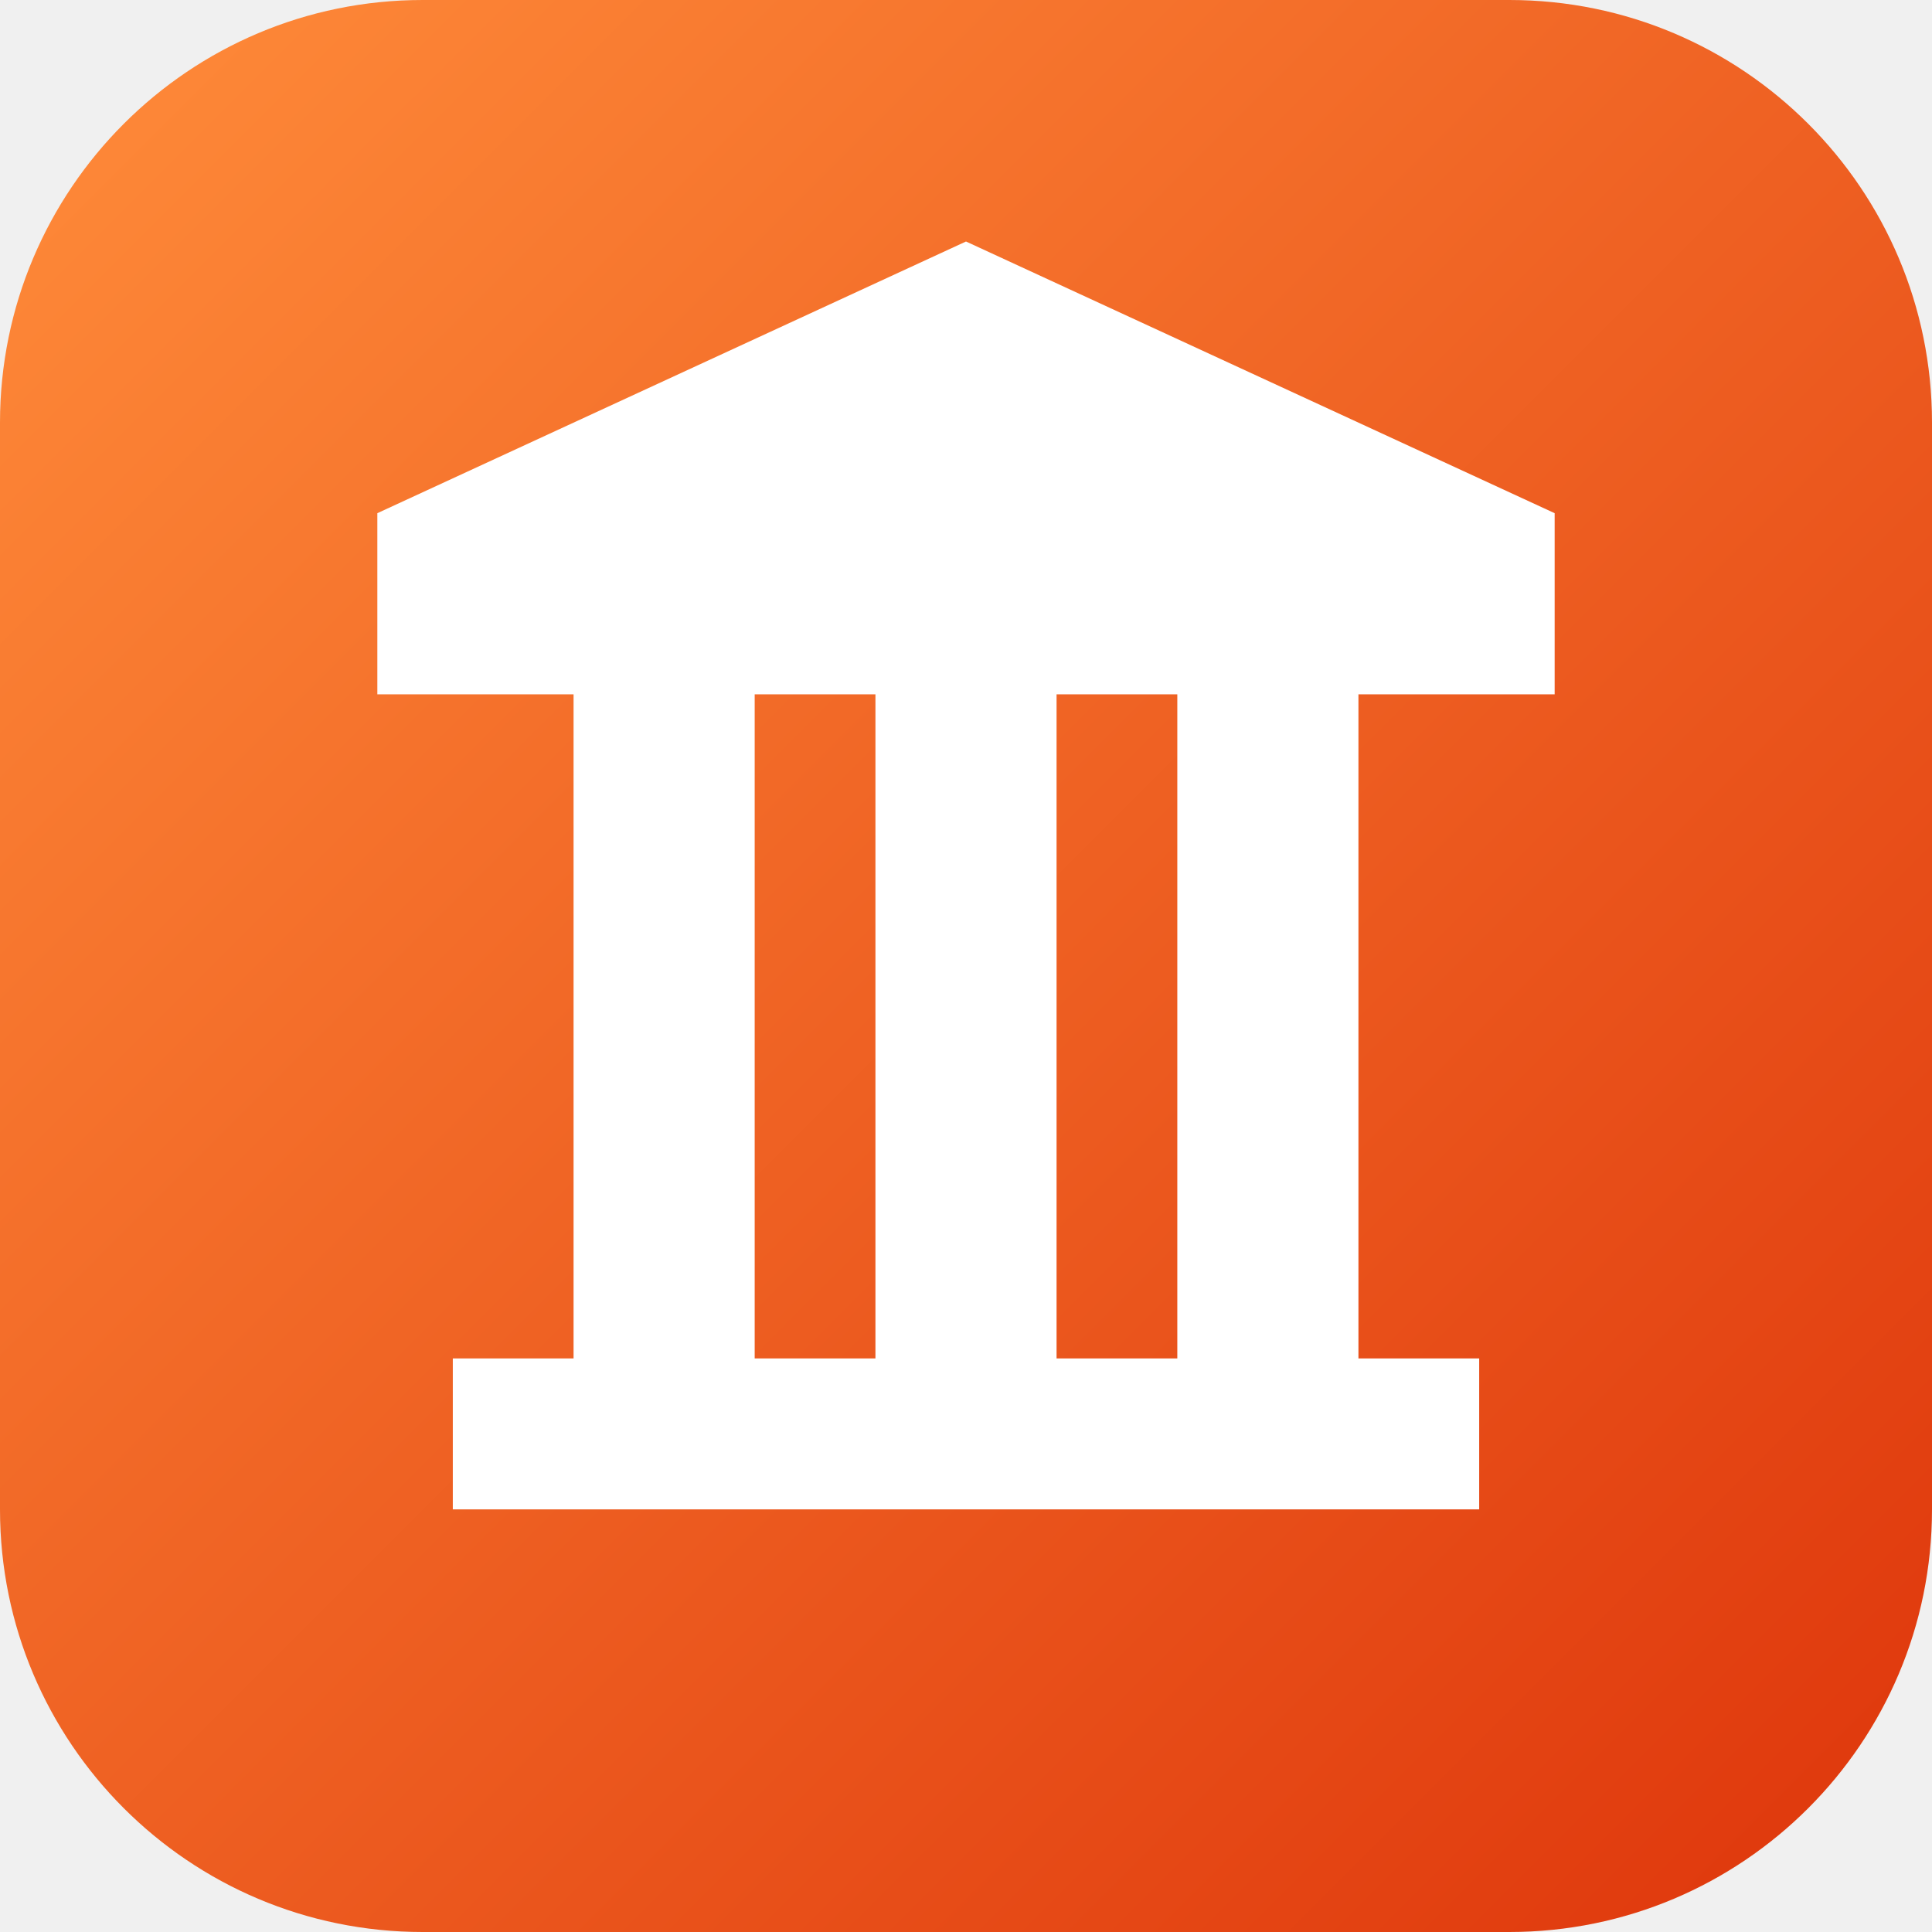
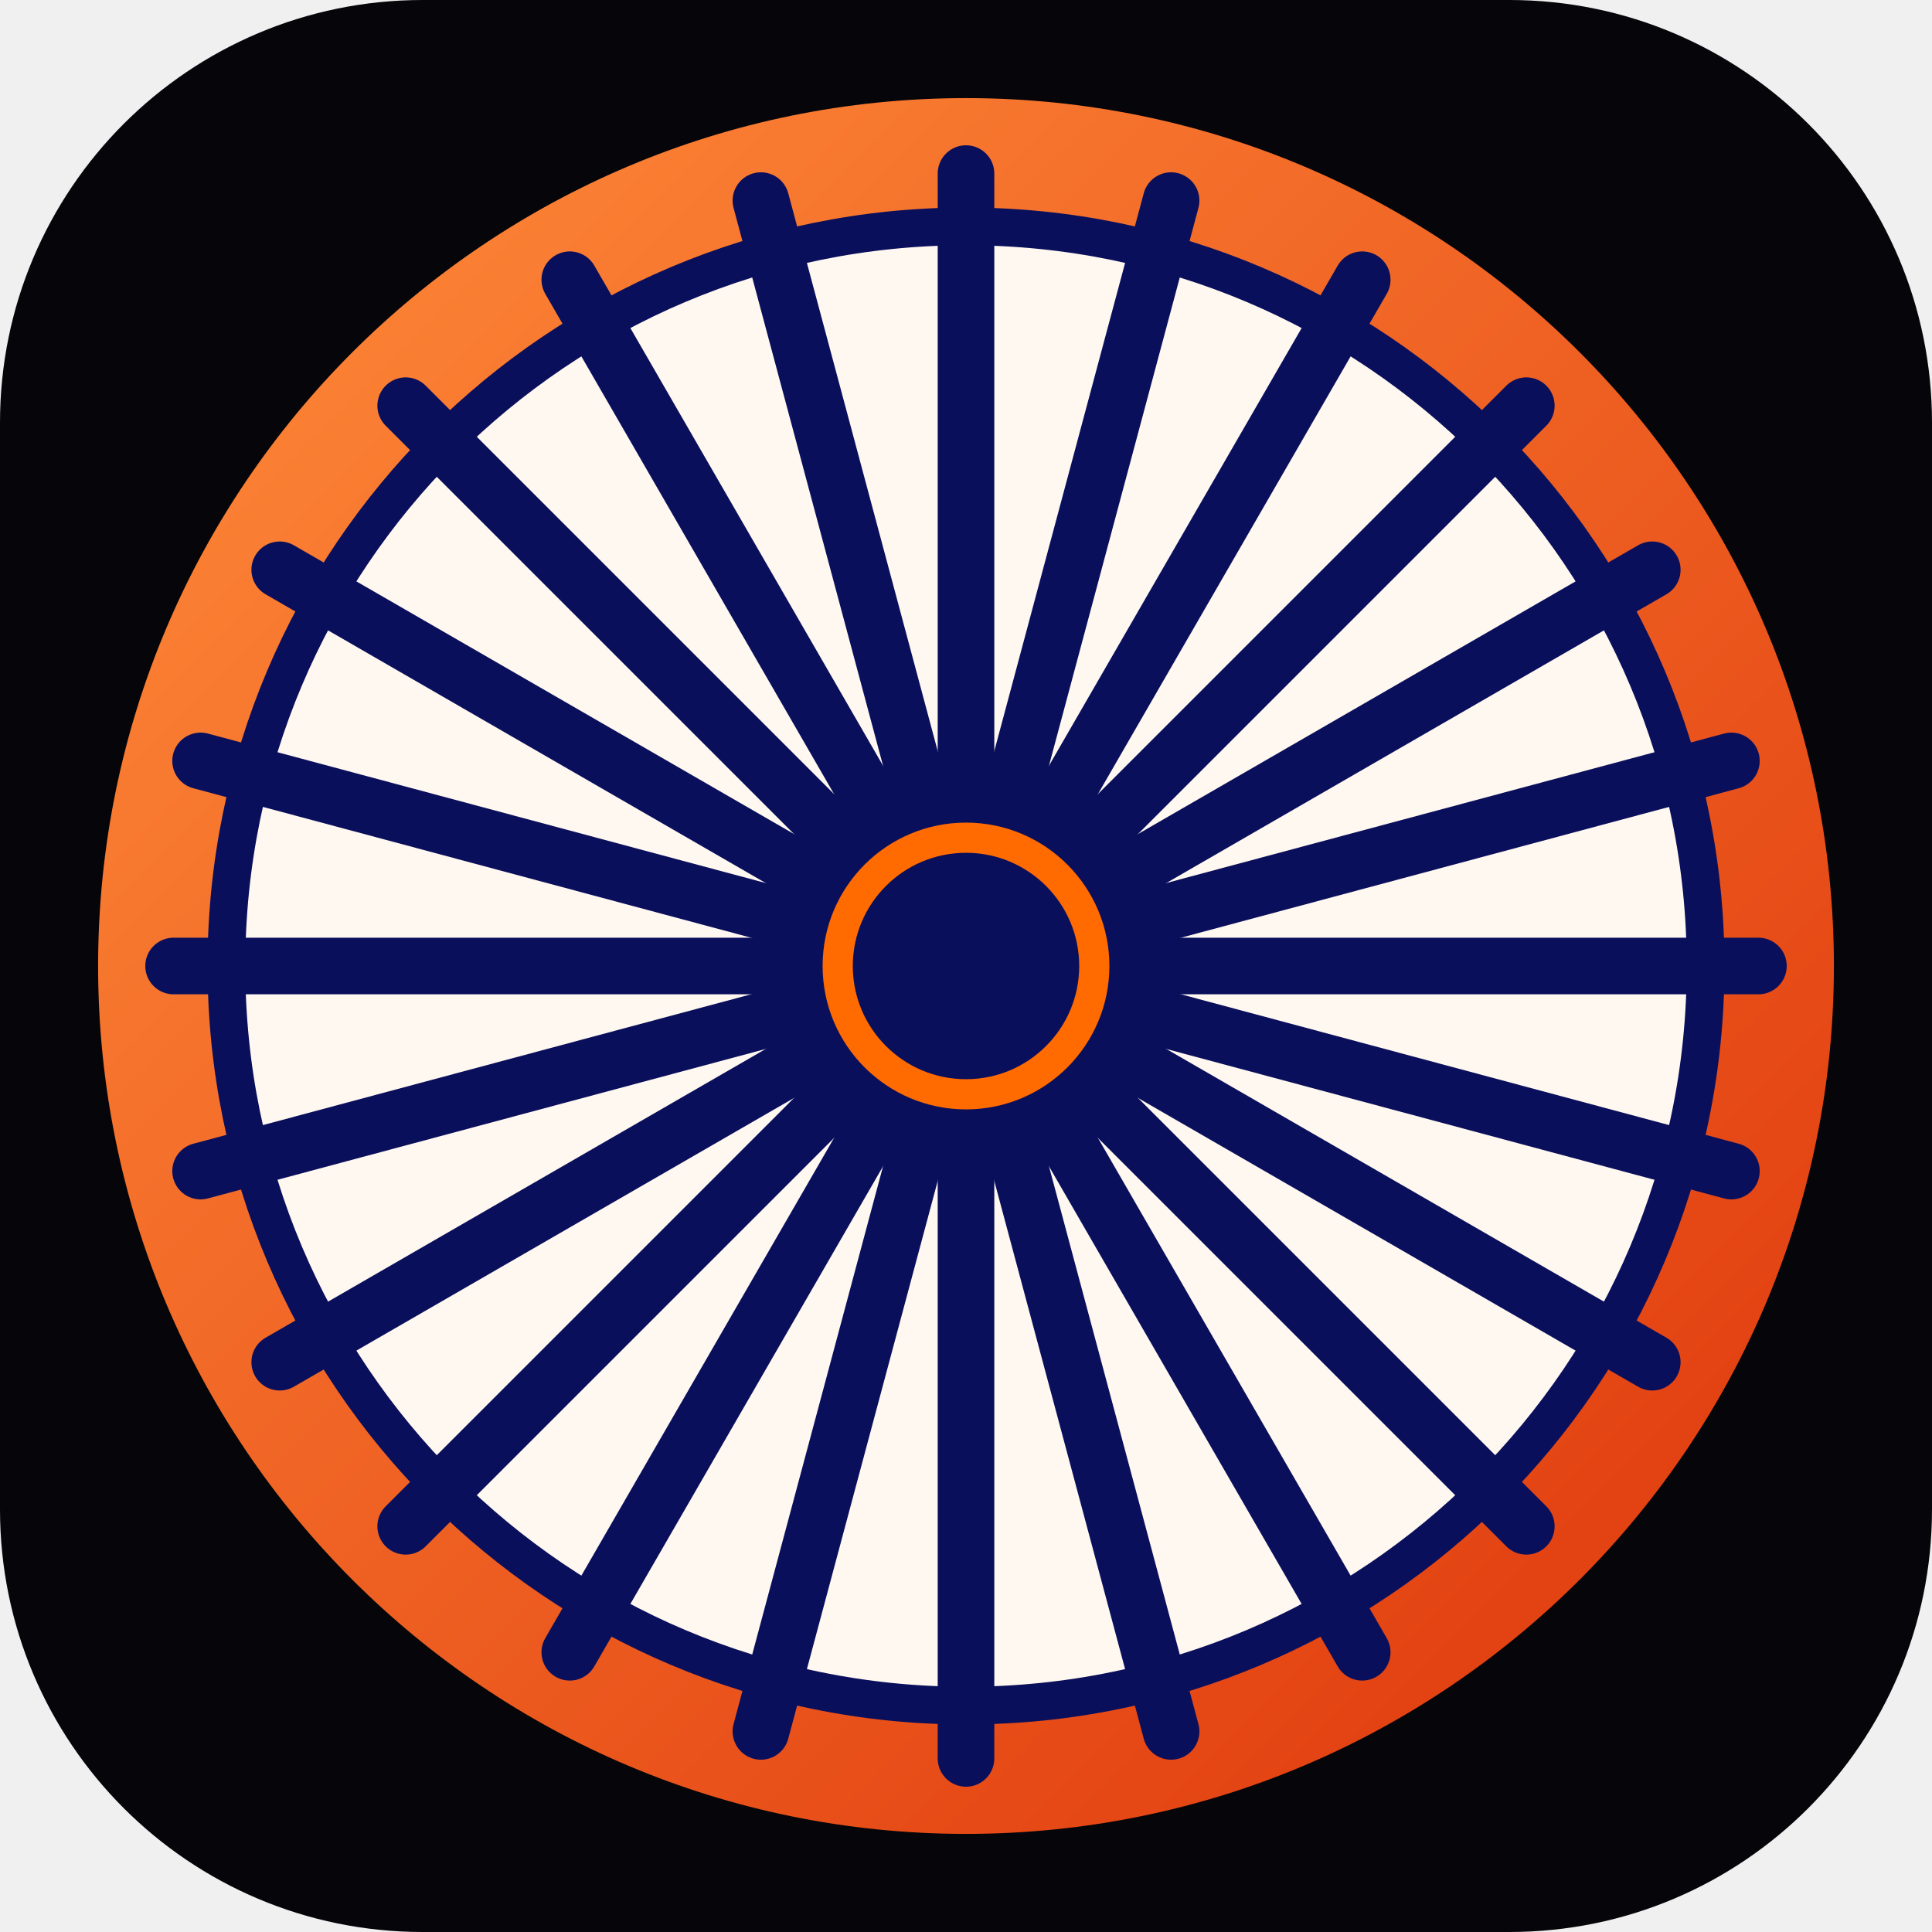
<svg xmlns="http://www.w3.org/2000/svg" width="512" height="512" viewBox="0 0 512 512" fill="none">
-   <rect width="512" height="512" rx="112" fill="url(#grad)" />
-   <path d="M120 400H392V360H120V400ZM152 360H200V184H152V360ZM232 360H280V184H232V360ZM312 360H360V184H312V360ZM100 184H412V136L256 64L100 136V184Z" fill="white" />
+   <rect width="512" height="512" rx="112" fill="#05050A" />
+   <circle cx="256" cy="256" r="230" fill="url(#ring)" />
+   <circle cx="256" cy="256" r="196" fill="#FFF8F0" />
+   <g>
+     <line x1="256" y1="256" x2="466.00" y2="256.00" stroke="#0A0F5C" stroke-width="15" stroke-linecap="round" />
+     <line x1="256" y1="256" x2="458.84" y2="310.35" stroke="#0A0F5C" stroke-width="15" stroke-linecap="round" />
+     <line x1="256" y1="256" x2="437.87" y2="361.00" stroke="#0A0F5C" stroke-width="15" stroke-linecap="round" />
+     <line x1="256" y1="256" x2="404.49" y2="404.49" stroke="#0A0F5C" stroke-width="15" stroke-linecap="round" />
+     <line x1="256" y1="256" x2="361.00" y2="437.87" stroke="#0A0F5C" stroke-width="15" stroke-linecap="round" />
+     <line x1="256" y1="256" x2="310.35" y2="458.84" stroke="#0A0F5C" stroke-width="15" stroke-linecap="round" />
+     <line x1="256" y1="256" x2="256.00" y2="466.00" stroke="#0A0F5C" stroke-width="15" stroke-linecap="round" />
+     <line x1="256" y1="256" x2="201.65" y2="458.84" stroke="#0A0F5C" stroke-width="15" stroke-linecap="round" />
+     <line x1="256" y1="256" x2="151.00" y2="437.87" stroke="#0A0F5C" stroke-width="15" stroke-linecap="round" />
+     <line x1="256" y1="256" x2="107.51" y2="404.49" stroke="#0A0F5C" stroke-width="15" stroke-linecap="round" />
+     <line x1="256" y1="256" x2="74.13" y2="361.00" stroke="#0A0F5C" stroke-width="15" stroke-linecap="round" />
+     <line x1="256" y1="256" x2="53.16" y2="310.35" stroke="#0A0F5C" stroke-width="15" stroke-linecap="round" />
+     <line x1="256" y1="256" x2="46.00" y2="256.00" stroke="#0A0F5C" stroke-width="15" stroke-linecap="round" />
+     <line x1="256" y1="256" x2="53.16" y2="201.65" stroke="#0A0F5C" stroke-width="15" stroke-linecap="round" />
+     <line x1="256" y1="256" x2="74.13" y2="151.00" stroke="#0A0F5C" stroke-width="15" stroke-linecap="round" />
+     <line x1="256" y1="256" x2="107.51" y2="107.51" stroke="#0A0F5C" stroke-width="15" stroke-linecap="round" />
+     <line x1="256" y1="256" x2="151.00" y2="74.13" stroke="#0A0F5C" stroke-width="15" stroke-linecap="round" />
+     <line x1="256" y1="256" x2="201.65" y2="53.16" stroke="#0A0F5C" stroke-width="15" stroke-linecap="round" />
+     <line x1="256" y1="256" x2="256.00" y2="46.00" stroke="#0A0F5C" stroke-width="15" stroke-linecap="round" />
+     <line x1="256" y1="256" x2="310.35" y2="53.16" stroke="#0A0F5C" stroke-width="15" stroke-linecap="round" />
+     <line x1="256" y1="256" x2="361.00" y2="74.13" stroke="#0A0F5C" stroke-width="15" stroke-linecap="round" />
+     <line x1="256" y1="256" x2="404.49" y2="107.51" stroke="#0A0F5C" stroke-width="15" stroke-linecap="round" />
+     <line x1="256" y1="256" x2="437.87" y2="151.00" stroke="#0A0F5C" stroke-width="15" stroke-linecap="round" />
+     <line x1="256" y1="256" x2="458.84" y2="201.65" stroke="#0A0F5C" stroke-width="15" stroke-linecap="round" />
+   </g>
+   <circle cx="256" cy="256" r="196" fill="none" stroke="#0A0F5C" stroke-width="10" />
+   <circle cx="256" cy="256" r="34" fill="#0A0F5C" />
+   <circle cx="256" cy="256" r="34" fill="none" stroke="#FF6B00" stroke-width="8" />
  <defs>
-     <linearGradient id="grad" x1="0" y1="0" x2="512" y2="512" gradientUnits="userSpaceOnUse">
+     <linearGradient id="ring" x1="26" y1="26" x2="486" y2="486" gradientUnits="userSpaceOnUse">
      <stop offset="0%" stop-color="#FF8C3A" />
      <stop offset="100%" stop-color="#DE350B" />
    </linearGradient>
  </defs>
</svg>
